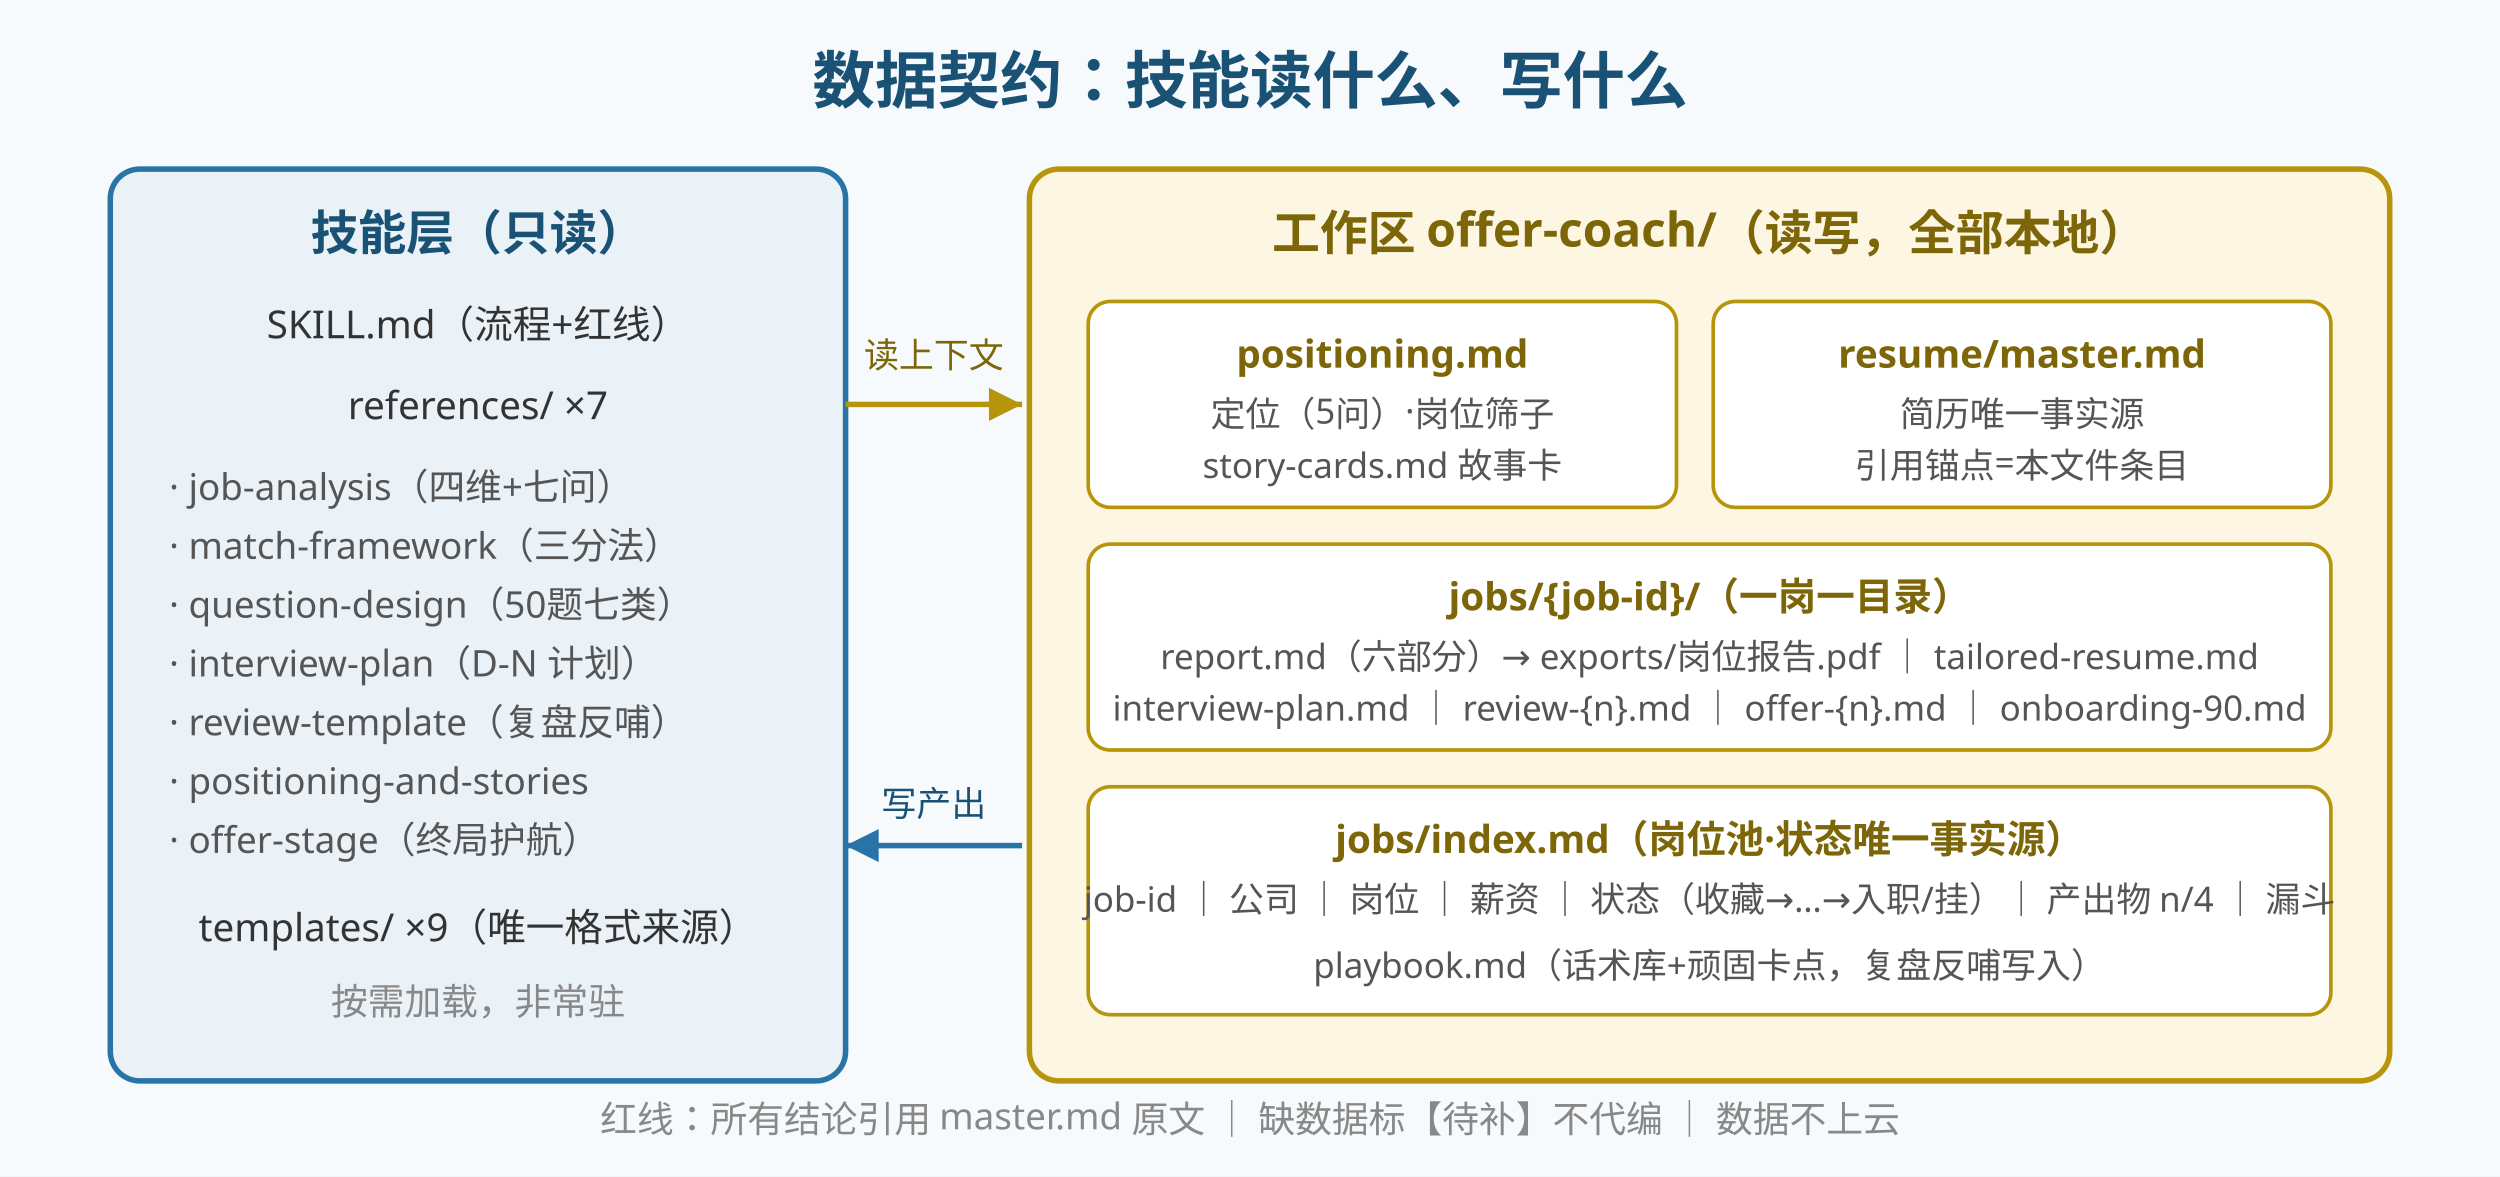
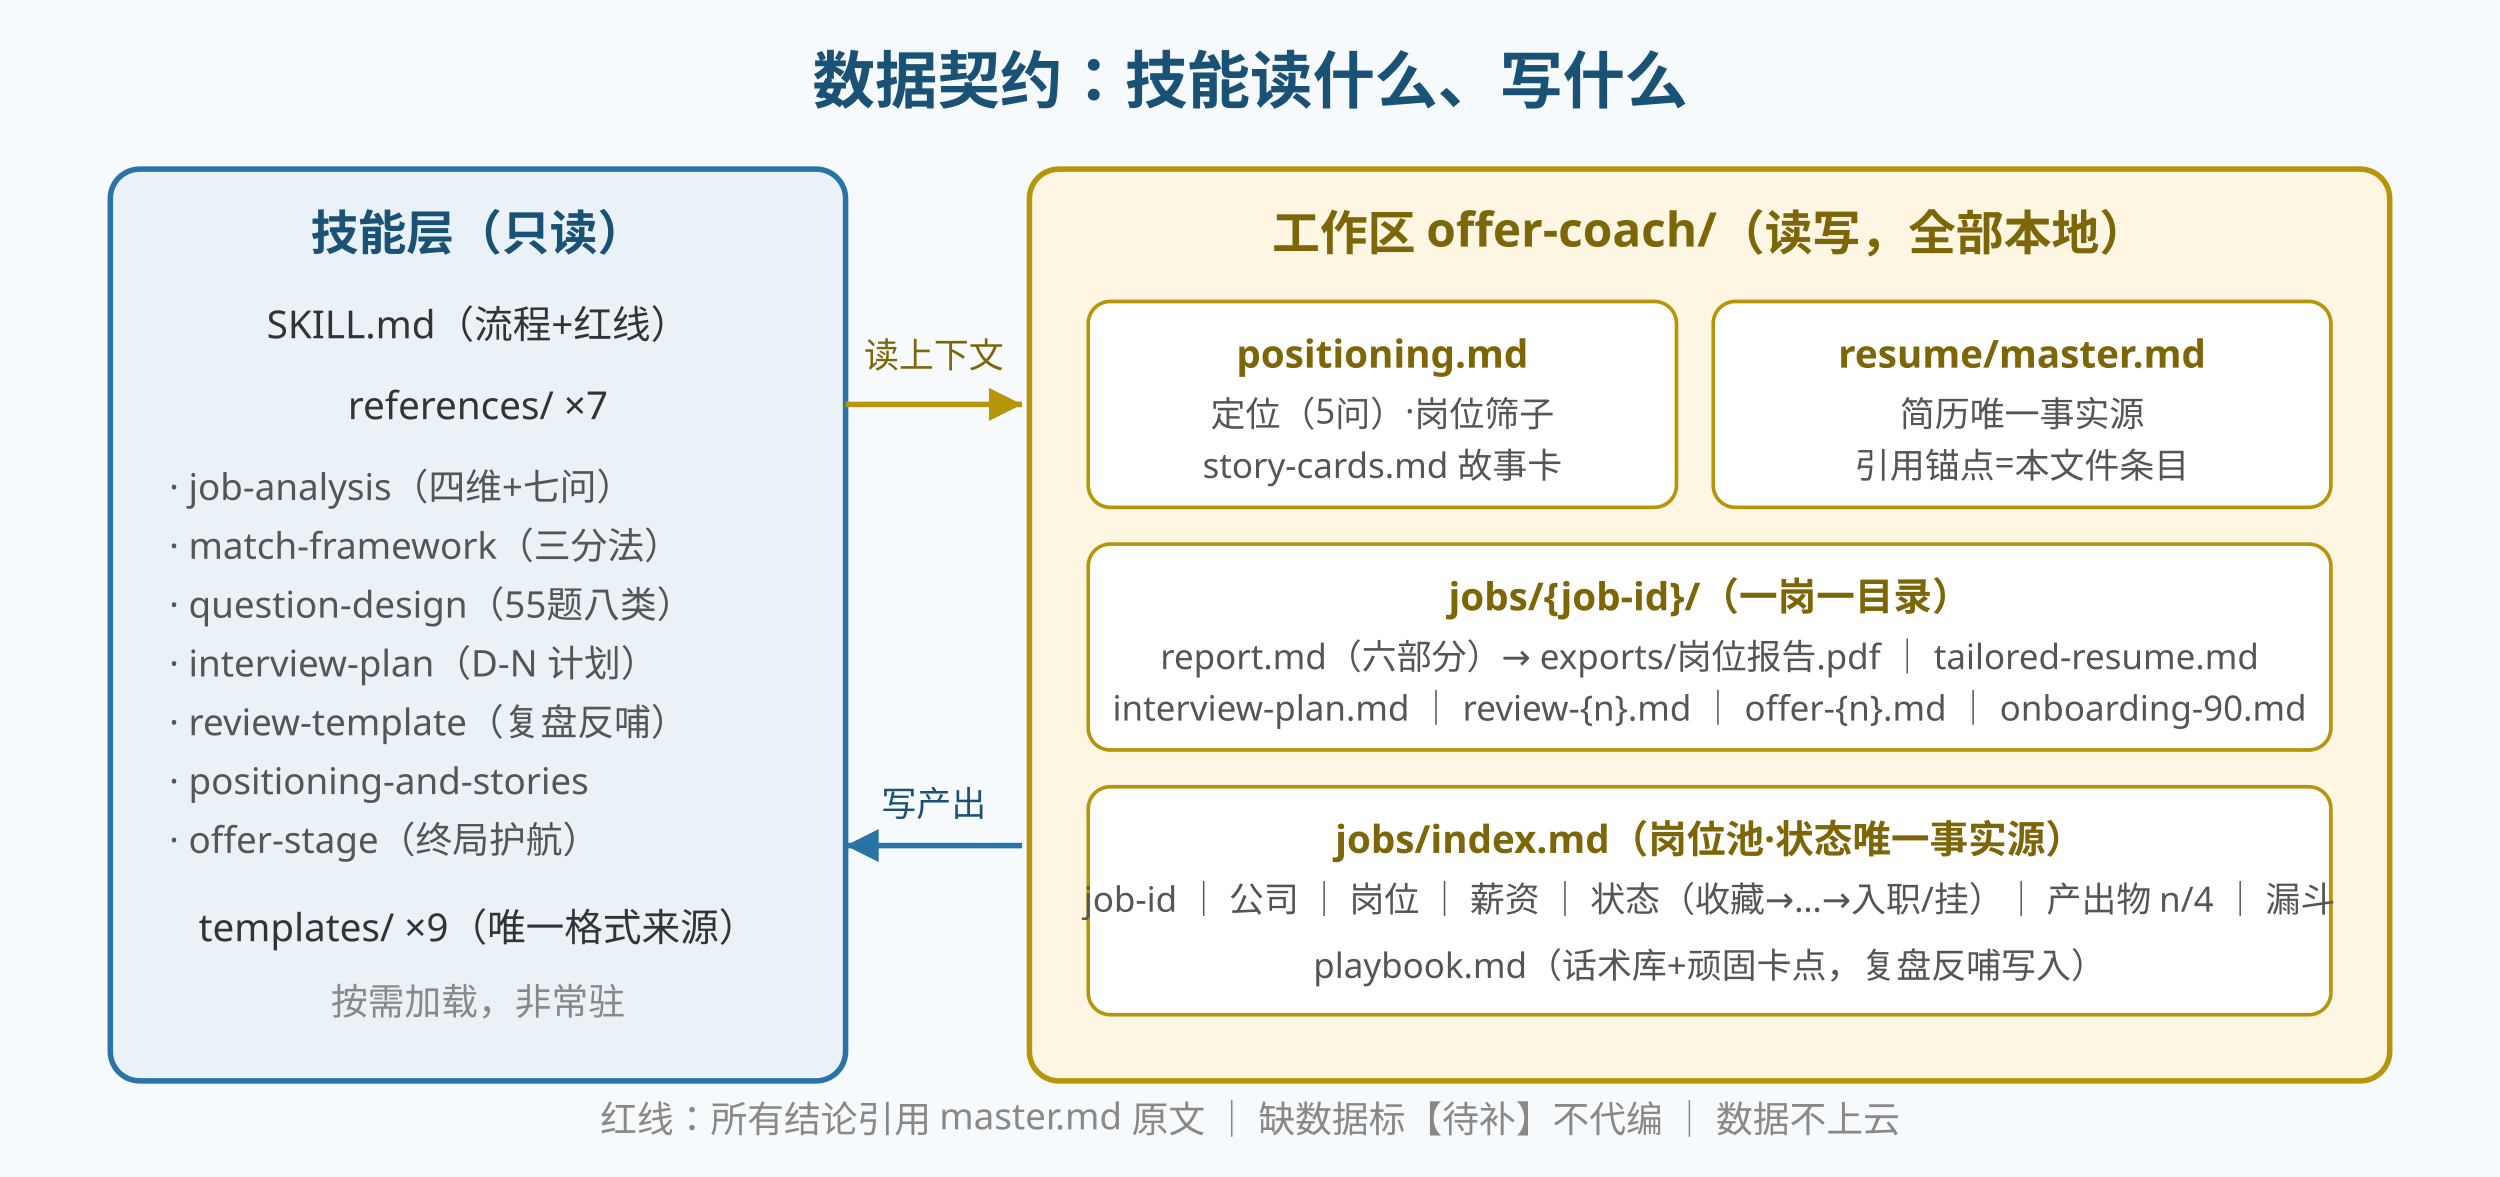
<svg xmlns="http://www.w3.org/2000/svg" viewBox="0 0 680 320" font-family="Microsoft YaHei, SimSun, sans-serif">
  <rect x="0" y="0" width="680" height="320" fill="#f7fafc" />
  <text x="340" y="28" text-anchor="middle" font-size="17" font-weight="bold" fill="#1a5276">数据契约：技能读什么、写什么</text>
  <rect x="30" y="46" width="200" height="248" rx="8" fill="#eaf2f8" stroke="#2874a6" stroke-width="1.5" />
  <text x="130" y="68" text-anchor="middle" font-size="13" font-weight="bold" fill="#1a5276">技能层（只读）</text>
  <text x="130" y="92" text-anchor="middle" font-size="10.5" fill="#333">SKILL.md（流程+红线）</text>
  <text x="130" y="114" text-anchor="middle" font-size="10.5" fill="#333">references/ ×7</text>
  <text x="46" y="136" font-size="10" fill="#555">· job-analysis（四维+七问）</text>
  <text x="46" y="152" font-size="10" fill="#555">· match-framework（三分法）</text>
-   <text x="46" y="168" font-size="10" fill="#555">· question-design（50题七类）</text>
+   <text x="46" y="168" font-size="10" fill="#555">· question-design（55题八类）</text>
  <text x="46" y="184" font-size="10" fill="#555">· interview-plan（D-N 计划）</text>
  <text x="46" y="200" font-size="10" fill="#555">· review-template（复盘反哺）</text>
  <text x="46" y="216" font-size="10" fill="#555">· positioning-and-stories</text>
  <text x="46" y="232" font-size="10" fill="#555">· offer-stage（终局护航）</text>
  <text x="130" y="256" text-anchor="middle" font-size="10.5" fill="#333">templates/ ×9（唯一格式来源）</text>
  <text x="130" y="276" text-anchor="middle" font-size="10" fill="#888">按需加载，非常驻</text>
  <defs>
    <marker id="arr2" markerWidth="9" markerHeight="9" refX="6" refY="3" orient="auto">
      <path d="M0,0 L6,3 L0,6 z" fill="#b7950b" />
    </marker>
    <marker id="arr3" markerWidth="9" markerHeight="9" refX="6" refY="3" orient="auto">
      <path d="M0,0 L6,3 L0,6 z" fill="#2874a6" />
    </marker>
  </defs>
  <line x1="230" y1="110" x2="278" y2="110" stroke="#b7950b" stroke-width="1.5" marker-end="url(#arr2)" />
  <line x1="278" y1="230" x2="230" y2="230" stroke="#2874a6" stroke-width="1.5" marker-end="url(#arr3)" />
  <text x="254" y="100" text-anchor="middle" font-size="9.5" fill="#7d6608">读上下文</text>
  <text x="254" y="222" text-anchor="middle" font-size="9.5" fill="#1a5276">写产出</text>
  <rect x="280" y="46" width="370" height="248" rx="8" fill="#fdf6e3" stroke="#b7950b" stroke-width="1.5" />
  <text x="465" y="68" text-anchor="middle" font-size="13" font-weight="bold" fill="#7d6608">工作区 offer-coach/（读写，全部本地）</text>
  <rect x="296" y="82" width="160" height="56" rx="6" fill="#ffffff" stroke="#b7950b" />
  <text x="376" y="100" text-anchor="middle" font-size="10.5" font-weight="bold" fill="#7d6608">positioning.md</text>
  <text x="376" y="116" text-anchor="middle" font-size="9.5" fill="#555">定位（5问）·岗位筛子</text>
  <text x="376" y="130" text-anchor="middle" font-size="9.5" fill="#555">story-cards.md 故事卡</text>
  <rect x="466" y="82" width="168" height="56" rx="6" fill="#ffffff" stroke="#b7950b" />
  <text x="550" y="100" text-anchor="middle" font-size="10.5" font-weight="bold" fill="#7d6608">resume/master.md</text>
  <text x="550" y="116" text-anchor="middle" font-size="9.5" fill="#555">简历唯一事实源</text>
  <text x="550" y="130" text-anchor="middle" font-size="9.5" fill="#555">引用锚点=本文件条目</text>
  <rect x="296" y="148" width="338" height="56" rx="6" fill="#ffffff" stroke="#b7950b" />
  <text x="465" y="166" text-anchor="middle" font-size="10.5" font-weight="bold" fill="#7d6608">jobs/{job-id}/（一岗一目录）</text>
  <text x="465" y="182" text-anchor="middle" font-size="9.5" fill="#555">report.md（六部分）→ exports/岗位报告.pdf ｜ tailored-resume.md</text>
  <text x="465" y="196" text-anchor="middle" font-size="9.5" fill="#555">interview-plan.md ｜ review-{n}.md ｜ offer-{n}.md ｜ onboarding-90.md</text>
  <rect x="296" y="214" width="338" height="62" rx="6" fill="#ffffff" stroke="#b7950b" />
  <text x="465" y="232" text-anchor="middle" font-size="10.5" font-weight="bold" fill="#7d6608">jobs/index.md（岗位池·状态唯一事实源）</text>
  <text x="465" y="248" text-anchor="middle" font-size="9.5" fill="#555">job-id ｜ 公司 ｜ 岗位 ｜ 薪资 ｜ 状态（收藏→…→入职/挂）｜ 产出物 n/4 ｜ 漏斗</text>
  <text x="465" y="266" text-anchor="middle" font-size="9.5" fill="#555">playbook.md（话术库+顽固卡点，复盘反哺写入）</text>
  <text x="340" y="308" text-anchor="middle" font-size="10" fill="#888">红线：所有结论引用 master.md 原文 ｜ 缺数据标【待补】不代编 ｜ 数据不上云</text>
</svg>
